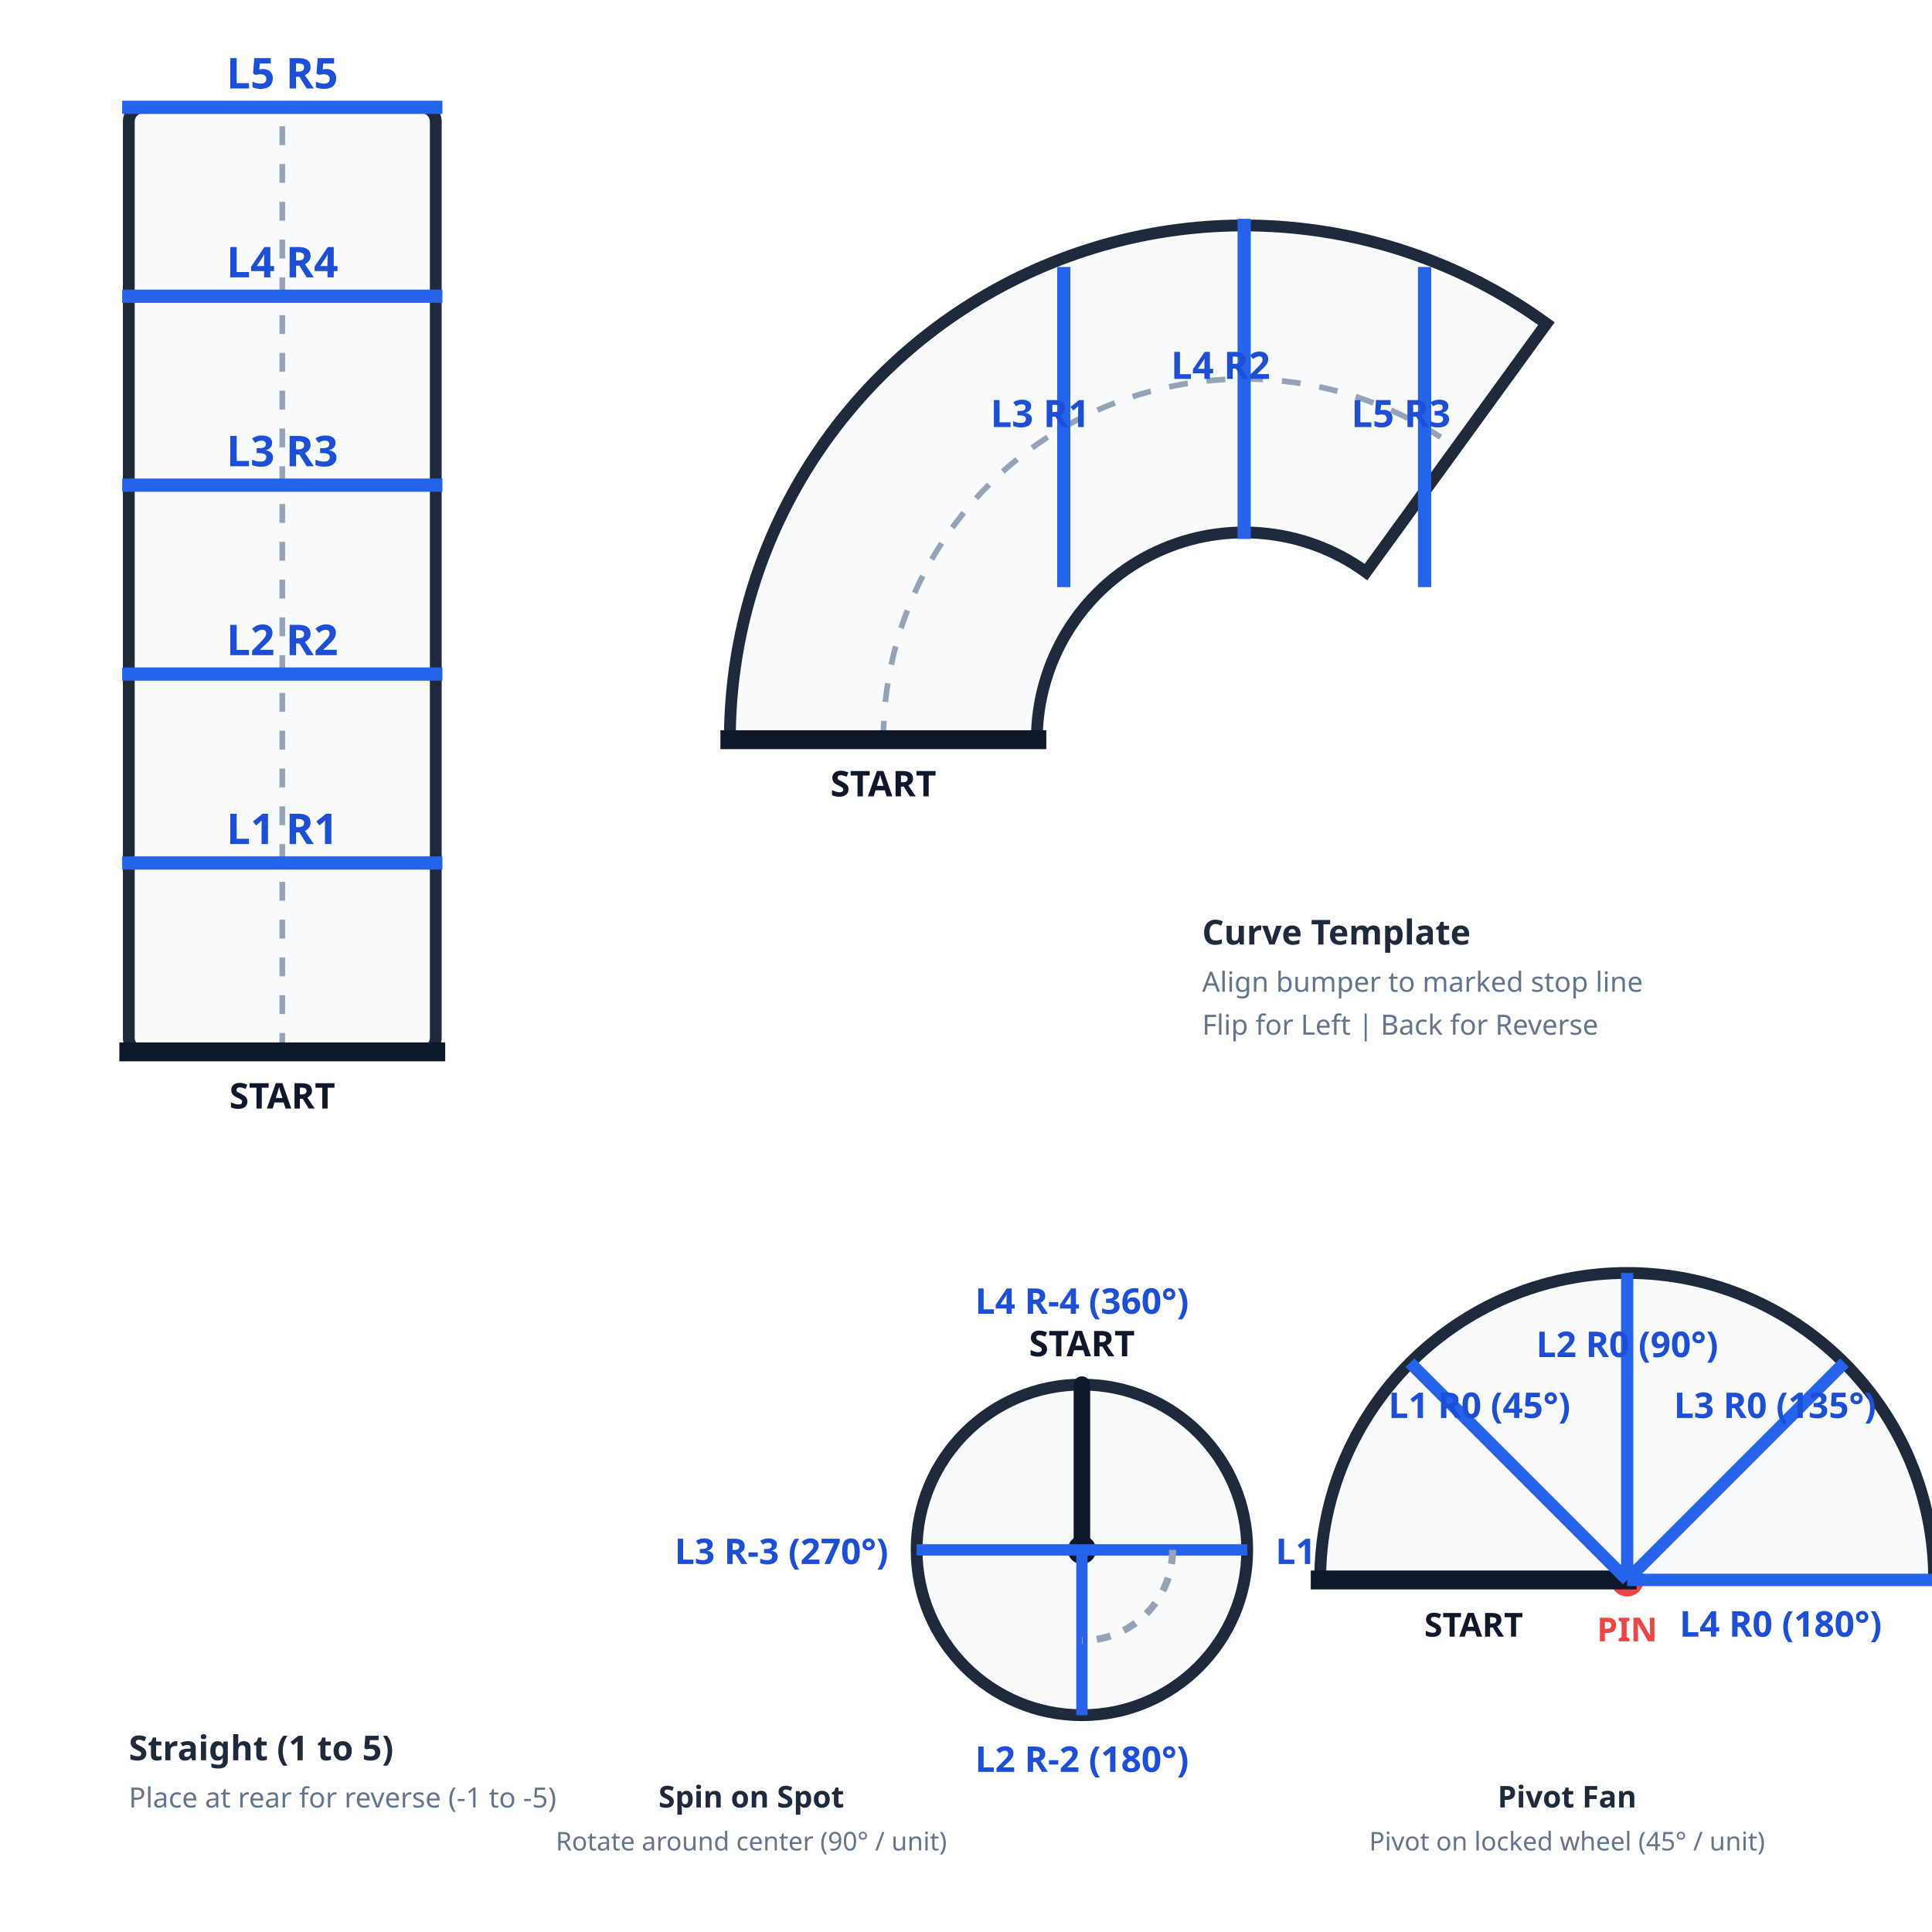
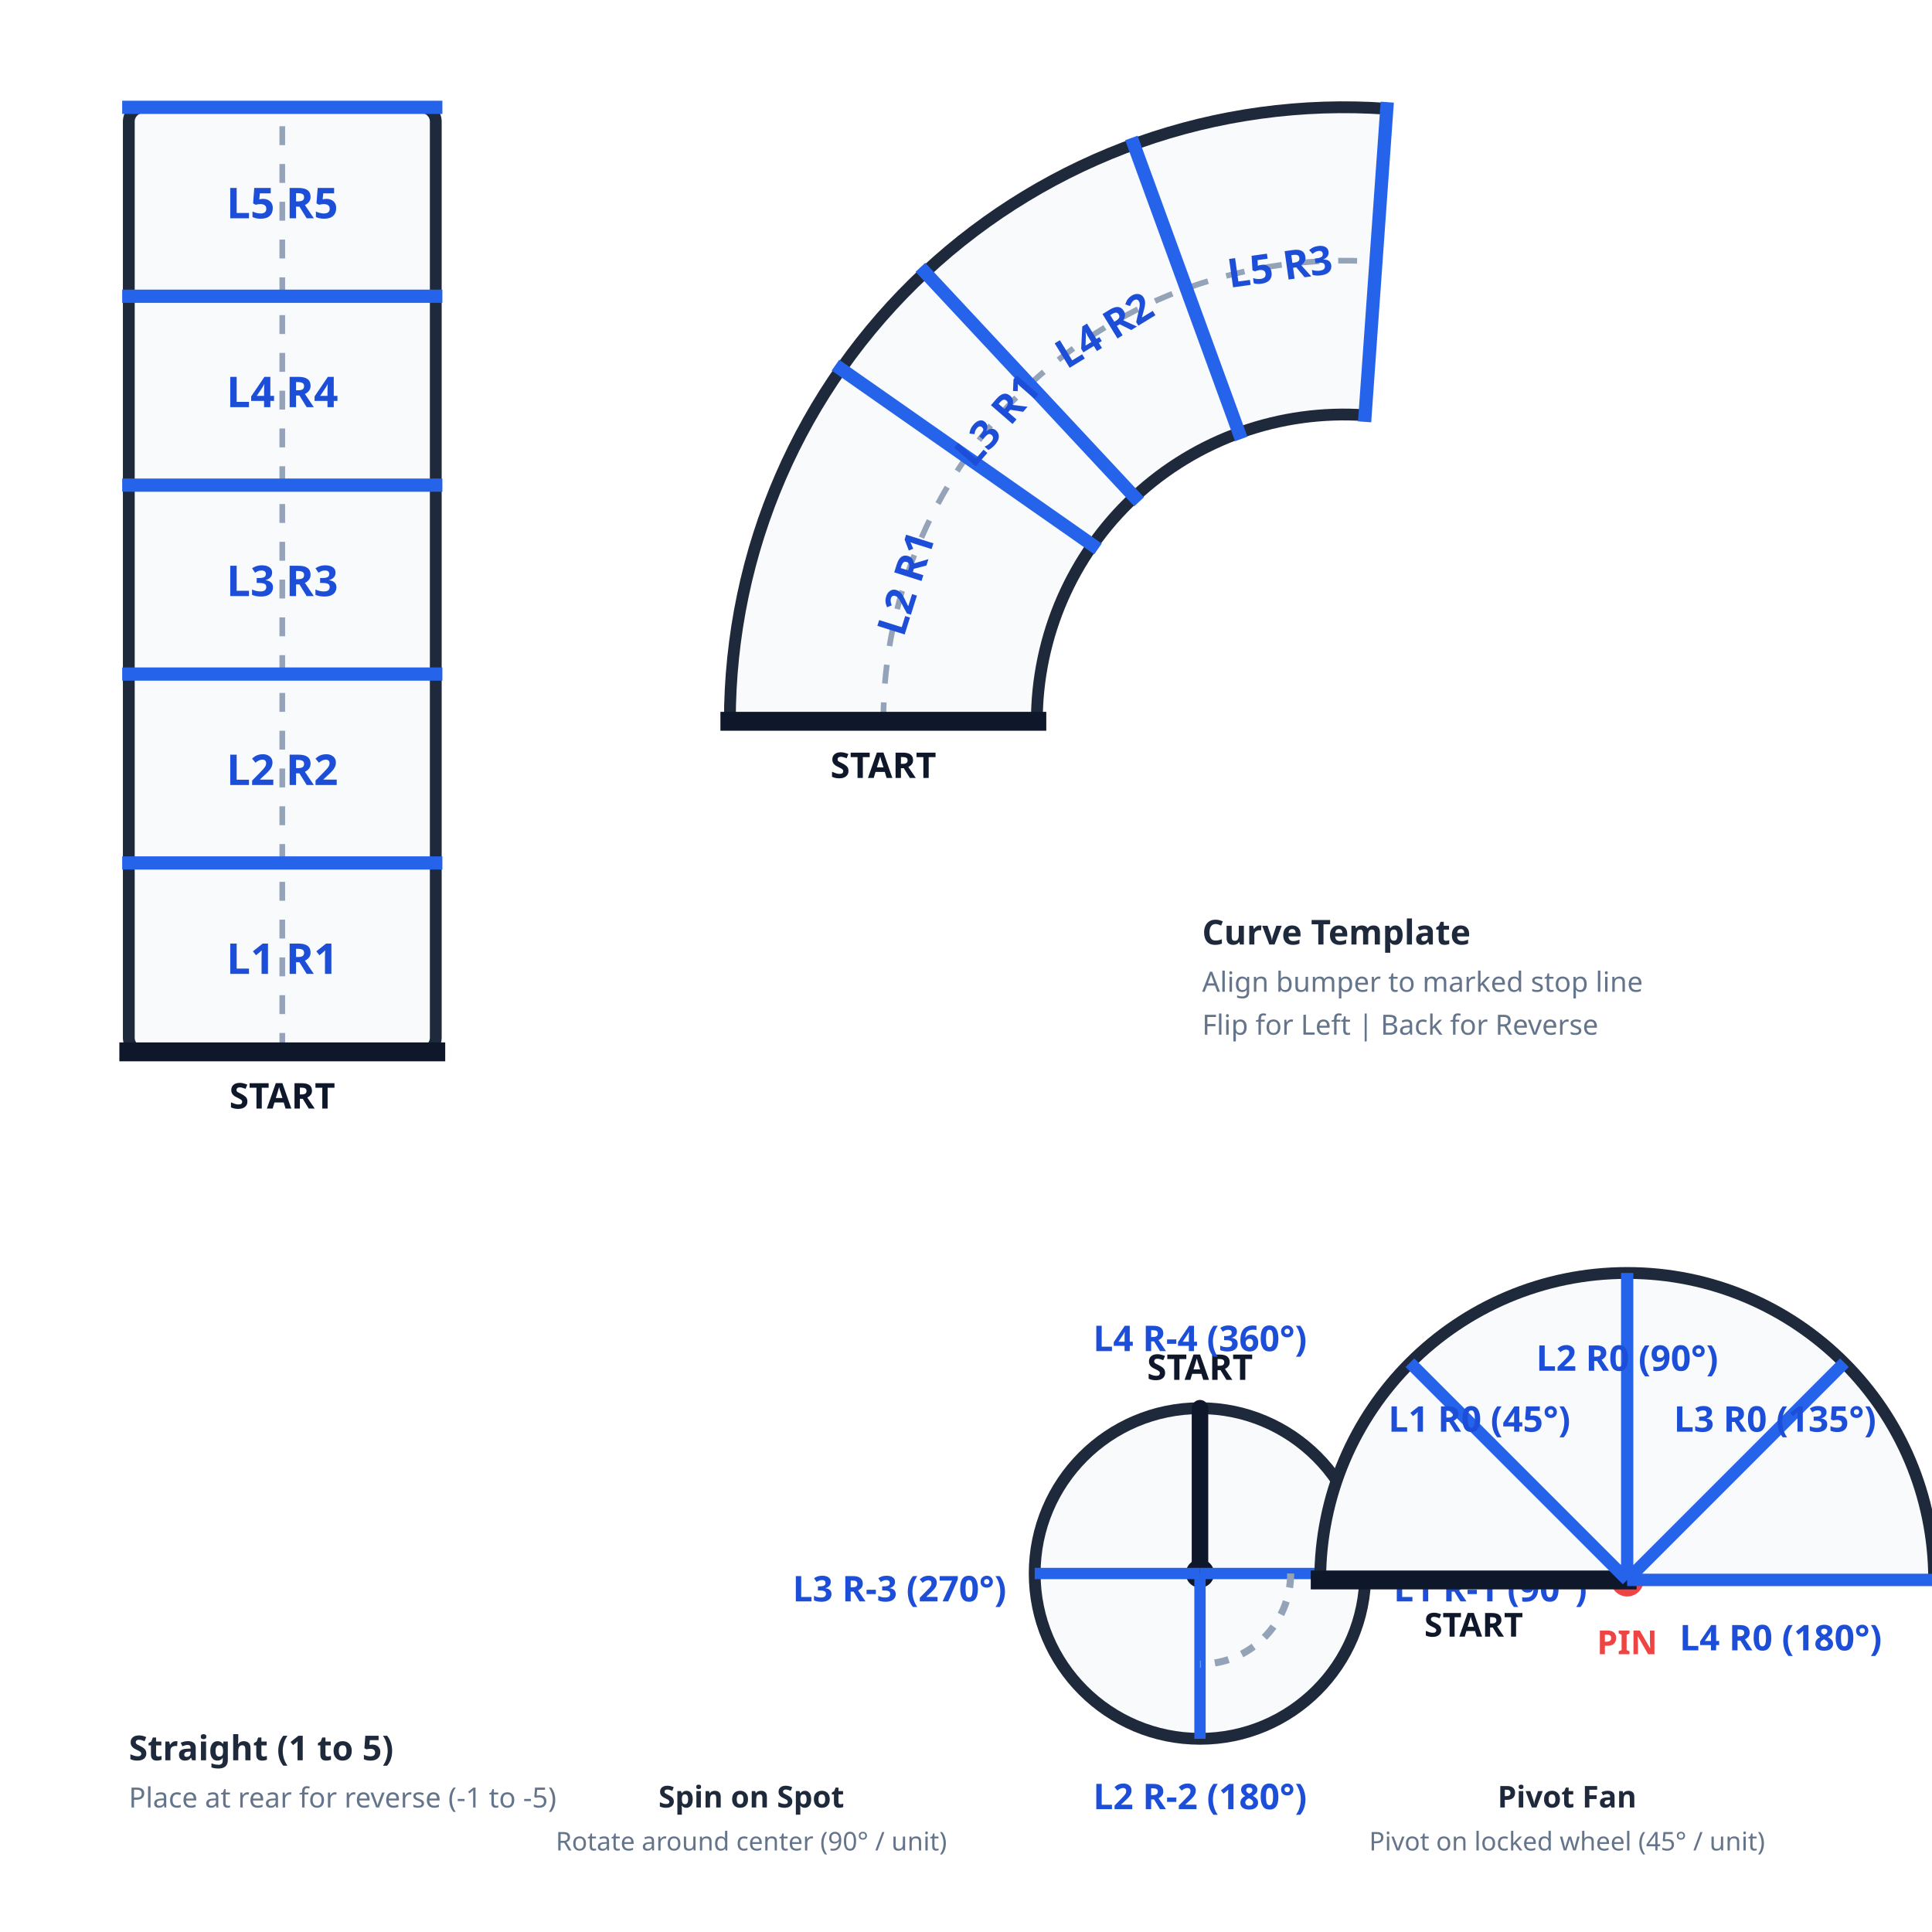
<svg xmlns="http://www.w3.org/2000/svg" viewBox="0 0 900 900" width="900" height="900">
  <rect width="100%" height="100%" fill="#ffffff" />
  <g transform="translate(60, 50) scale(2.2)">
    <g id="template_straight">
      <rect x="0.0" y="0.0" width="65.0" height="200.0" fill="#f8fafc" stroke="#1e293b" stroke-width="2.5" rx="3" />
      <line x1="32.5" y1="200.0" x2="32.5" y2="0.0" stroke="#94a3b8" stroke-width="1.2" stroke-dasharray="4,4" />
      <line x1="0.0" y1="200.0" x2="65.0" y2="200.0" stroke="#0f172a" stroke-width="4.0" stroke-linecap="square" />
-       <text x="32.5" y="212.0" font-family="sans-serif" font-size="7.5" font-weight="bold" fill="#0f172a" text-anchor="middle">START</text>
+       <g transform="translate(32.5, 212.0)">
+         <text x="0" y="0" font-family="sans-serif" font-size="7.5" font-weight="bold" fill="#0f172a" text-anchor="middle">START</text>
+       </g>
      <line x1="0.0" y1="160.0" x2="65.0" y2="160.0" stroke="#2563eb" stroke-width="2.8" stroke-linecap="square" />
-       <text x="32.5" y="156.0" font-family="sans-serif" font-size="9" font-weight="bold" fill="#1d4ed8" text-anchor="middle">L1 R1</text>
+       <g transform="translate(32.5, 180.0)">
+         <text x="0" y="0" font-family="sans-serif" font-size="9" font-weight="bold" fill="#1d4ed8" text-anchor="middle" dominant-baseline="central">L1 R1</text>
+       </g>
      <line x1="0.0" y1="120.0" x2="65.0" y2="120.0" stroke="#2563eb" stroke-width="2.8" stroke-linecap="square" />
-       <text x="32.5" y="116.0" font-family="sans-serif" font-size="9" font-weight="bold" fill="#1d4ed8" text-anchor="middle">L2 R2</text>
+       <g transform="translate(32.5, 140.0)">
+         <text x="0" y="0" font-family="sans-serif" font-size="9" font-weight="bold" fill="#1d4ed8" text-anchor="middle" dominant-baseline="central">L2 R2</text>
+       </g>
      <line x1="0.0" y1="80.0" x2="65.0" y2="80.0" stroke="#2563eb" stroke-width="2.8" stroke-linecap="square" />
-       <text x="32.5" y="76.0" font-family="sans-serif" font-size="9" font-weight="bold" fill="#1d4ed8" text-anchor="middle">L3 R3</text>
+       <g transform="translate(32.5, 100.0)">
+         <text x="0" y="0" font-family="sans-serif" font-size="9" font-weight="bold" fill="#1d4ed8" text-anchor="middle" dominant-baseline="central">L3 R3</text>
+       </g>
      <line x1="0.0" y1="40.0" x2="65.0" y2="40.0" stroke="#2563eb" stroke-width="2.8" stroke-linecap="square" />
-       <text x="32.5" y="36.0" font-family="sans-serif" font-size="9" font-weight="bold" fill="#1d4ed8" text-anchor="middle">L4 R4</text>
+       <g transform="translate(32.5, 60.0)">
+         <text x="0" y="0" font-family="sans-serif" font-size="9" font-weight="bold" fill="#1d4ed8" text-anchor="middle" dominant-baseline="central">L4 R4</text>
+       </g>
      <line x1="0.0" y1="0.0" x2="65.0" y2="0.0" stroke="#2563eb" stroke-width="2.8" stroke-linecap="square" />
-       <text x="32.5" y="-4.0" font-family="sans-serif" font-size="9" font-weight="bold" fill="#1d4ed8" text-anchor="middle">L5 R5</text>
+       <g transform="translate(32.5, 20.0)">
+         <text x="0" y="0" font-family="sans-serif" font-size="9" font-weight="bold" fill="#1d4ed8" text-anchor="middle" dominant-baseline="central">L5 R5</text>
+       </g>
    </g>
  </g>
  <g transform="translate(340, 50) scale(2.2)">
    <g id="template_curve_medium">
-       <path d="M 0.0 133.9 A 108.9 108.9 0 0 1 172.9 45.8 L 134.7 98.4 A 43.9 43.9 0 0 0 65.0 133.9 Z" fill="#f8fafc" stroke="#1e293b" stroke-width="2.5" />
-       <path d="M 32.5 133.9 A 76.4 76.4 0 0 1 153.8 72.1" fill="none" stroke="#94a3b8" stroke-width="1.2" stroke-dasharray="4,4" />
-       <line x1="0.0" y1="133.9" x2="65.0" y2="133.9" stroke="#0f172a" stroke-width="4.0" stroke-linecap="square" />
-       <text x="32.5" y="145.9" font-family="sans-serif" font-size="7.5" font-weight="bold" fill="#0f172a" text-anchor="middle">START</text>
-       <line x1="70.7" y1="35.2" x2="70.7" y2="100.2" stroke="#2563eb" stroke-width="2.8" stroke-linecap="square" />
-       <text x="65.7" y="67.7" font-family="sans-serif" font-size="8" font-weight="bold" fill="#1d4ed8" text-anchor="middle">L3 R1</text>
-       <line x1="108.9" y1="25.0" x2="108.9" y2="90.0" stroke="#2563eb" stroke-width="2.8" stroke-linecap="square" />
-       <text x="103.9" y="57.5" font-family="sans-serif" font-size="8" font-weight="bold" fill="#1d4ed8" text-anchor="middle">L4 R2</text>
-       <line x1="147.1" y1="35.2" x2="147.1" y2="100.2" stroke="#2563eb" stroke-width="2.8" stroke-linecap="square" />
-       <text x="142.1" y="67.7" font-family="sans-serif" font-size="8" font-weight="bold" fill="#1d4ed8" text-anchor="middle">L5 R3</text>
+       <path d="M 0.0 130.0 A 130.0 130.0 0 0 1 139.1 0.3 L 134.5 65.2 A 65.0 65.0 0 0 0 65.0 130.0 Z" fill="#f8fafc" stroke="#1e293b" stroke-width="2.5" />
+       <path d="M 32.5 130.0 A 97.5 97.5 0 0 1 136.8 32.7" fill="none" stroke="#94a3b8" stroke-width="1.2" stroke-dasharray="4,4" />
+       <line x1="0.0" y1="130.0" x2="65.0" y2="130.0" stroke="#0f172a" stroke-width="4.0" stroke-linecap="square" />
+       <g transform="translate(32.5, 142.0)">
+         <text x="0" y="0" font-family="sans-serif" font-size="7.5" font-weight="bold" fill="#0f172a" text-anchor="middle">START</text>
+       </g>
+       <line x1="76.8" y1="92.7" x2="23.5" y2="55.4" stroke="#2563eb" stroke-width="2.8" stroke-linecap="square" />
+       <g transform="translate(37.0, 100.7) rotate(-72.5)">
+         <text x="0" y="0" font-family="sans-serif" font-size="8.5" font-weight="bold" fill="#1d4ed8" text-anchor="middle" dominant-baseline="central">L2 R1</text>
+       </g>
+       <line x1="85.7" y1="82.5" x2="41.3" y2="34.9" stroke="#2563eb" stroke-width="2.8" stroke-linecap="square" />
+       <g transform="translate(56.4, 66.0) rotate(-49.0)">
+         <text x="0" y="0" font-family="sans-serif" font-size="8.5" font-weight="bold" fill="#1d4ed8" text-anchor="middle" dominant-baseline="central">L3 R1</text>
+       </g>
+       <line x1="107.8" y1="68.9" x2="85.5" y2="7.8" stroke="#2563eb" stroke-width="2.8" stroke-linecap="square" />
+       <g transform="translate(79.1, 46.9) rotate(-31.5)">
+         <text x="0" y="0" font-family="sans-serif" font-size="8.5" font-weight="bold" fill="#1d4ed8" text-anchor="middle" dominant-baseline="central">L4 R2</text>
+       </g>
+       <line x1="134.5" y1="65.2" x2="139.1" y2="0.3" stroke="#2563eb" stroke-width="2.8" stroke-linecap="square" />
+       <g transform="translate(116.4, 33.4) rotate(-8.0)">
+         <text x="0" y="0" font-family="sans-serif" font-size="8.5" font-weight="bold" fill="#1d4ed8" text-anchor="middle" dominant-baseline="central">L5 R3</text>
+       </g>
    </g>
  </g>
  <g transform="translate(350, 590) scale(2.2)">
    <g id="template_spin">
-       <circle cx="70.0" cy="60.0" r="35.0" fill="#f8fafc" stroke="#1e293b" stroke-width="2.5" />
-       <circle cx="70.0" cy="60.0" r="3" fill="#0f172a" />
-       <line x1="70.0" y1="60.0" x2="70.0" y2="25.0" stroke="#0f172a" stroke-width="3.5" stroke-linecap="round" />
-       <text x="70.0" y="19.0" font-family="sans-serif" font-size="7.5" font-weight="bold" fill="#0f172a" text-anchor="middle">START</text>
-       <line x1="70.0" y1="60.0" x2="105.0" y2="60.0" stroke="#2563eb" stroke-width="2.4" />
-       <text x="111.0" y="63.0" font-family="sans-serif" font-size="7.5" font-weight="bold" fill="#1d4ed8" text-anchor="start">L1 R-1 (90°)</text>
-       <line x1="70.0" y1="60.0" x2="70.0" y2="95.0" stroke="#2563eb" stroke-width="2.4" />
-       <text x="70.0" y="107.0" font-family="sans-serif" font-size="7.5" font-weight="bold" fill="#1d4ed8" text-anchor="middle">L2 R-2 (180°)</text>
-       <line x1="70.0" y1="60.0" x2="35.0" y2="60.0" stroke="#2563eb" stroke-width="2.4" />
-       <text x="29.0" y="63.0" font-family="sans-serif" font-size="7.5" font-weight="bold" fill="#1d4ed8" text-anchor="end">L3 R-3 (270°)</text>
-       <text x="70.0" y="10.0" font-family="sans-serif" font-size="7.5" font-weight="bold" fill="#1d4ed8" text-anchor="middle">L4 R-4 (360°)</text>
-       <path d="M 89.2 60.0 A 19.2 19.2 0 0 1 70.0 79.2" fill="none" stroke="#94a3b8" stroke-width="1.5" stroke-dasharray="3,3" />
+       <circle cx="95.0" cy="65.0" r="35.0" fill="#f8fafc" stroke="#1e293b" stroke-width="2.5" />
+       <circle cx="95.0" cy="65.0" r="3" fill="#0f172a" />
+       <line x1="95.0" y1="65.0" x2="95.0" y2="30.0" stroke="#0f172a" stroke-width="3.5" stroke-linecap="round" />
+       <g transform="translate(95.0, 24.0)">
+         <text x="0" y="0" font-family="sans-serif" font-size="7.5" font-weight="bold" fill="#0f172a" text-anchor="middle">START</text>
+       </g>
+       <line x1="95.0" y1="65.0" x2="130.0" y2="65.0" stroke="#2563eb" stroke-width="2.4" />
+       <g transform="translate(136.0, 68.0)">
+         <text x="0" y="0" font-family="sans-serif" font-size="7.5" font-weight="bold" fill="#1d4ed8" text-anchor="start" dominant-baseline="central">L1 R-1 (90°)</text>
+       </g>
+       <line x1="95.0" y1="65.0" x2="95.0" y2="100.0" stroke="#2563eb" stroke-width="2.4" />
+       <g transform="translate(95.0, 112.0)">
+         <text x="0" y="0" font-family="sans-serif" font-size="7.5" font-weight="bold" fill="#1d4ed8" text-anchor="middle" dominant-baseline="central">L2 R-2 (180°)</text>
+       </g>
+       <line x1="95.0" y1="65.0" x2="60.0" y2="65.0" stroke="#2563eb" stroke-width="2.4" />
+       <g transform="translate(54.0, 68.0)">
+         <text x="0" y="0" font-family="sans-serif" font-size="7.5" font-weight="bold" fill="#1d4ed8" text-anchor="end" dominant-baseline="central">L3 R-3 (270°)</text>
+       </g>
+       <g transform="translate(95.0, 15.0)">
+         <text x="0" y="0" font-family="sans-serif" font-size="7.5" font-weight="bold" fill="#1d4ed8" text-anchor="middle" dominant-baseline="central">L4 R-4 (360°)</text>
+       </g>
+       <path d="M 114.2 65.0 A 19.2 19.2 0 0 1 95.0 84.2" fill="none" stroke="#94a3b8" stroke-width="1.5" stroke-dasharray="3,3" />
    </g>
  </g>
  <g transform="translate(560, 560) scale(2.2)">
    <g id="template_pivot">
      <path d="M 90.0 80.0 L 25.0 80.0 A 65.0 65.0 0 0 1 155.0 80.0 Z" fill="#f8fafc" stroke="#1e293b" stroke-width="2.5" />
      <circle cx="90.0" cy="80.0" r="3.5" fill="#ef4444" />
-       <text x="90.0" y="93.0" font-family="sans-serif" font-size="7" font-weight="bold" fill="#ef4444" text-anchor="middle">PIN</text>
+       <g transform="translate(90.0, 93.0)">
+         <text x="0" y="0" font-family="sans-serif" font-size="7" font-weight="bold" fill="#ef4444" text-anchor="middle" dominant-baseline="central">PIN</text>
+       </g>
      <line x1="25.0" y1="80.0" x2="90.0" y2="80.0" stroke="#0f172a" stroke-width="4.0" stroke-linecap="square" />
-       <text x="57.5" y="92.0" font-family="sans-serif" font-size="7" font-weight="bold" fill="#0f172a" text-anchor="middle">START</text>
+       <g transform="translate(57.5, 92.0)">
+         <text x="0" y="0" font-family="sans-serif" font-size="7" font-weight="bold" fill="#0f172a" text-anchor="middle">START</text>
+       </g>
      <line x1="90.0" y1="80.0" x2="44.0" y2="34.0" stroke="#2563eb" stroke-width="2.6" />
-       <text x="58.7" y="45.7" font-family="sans-serif" font-size="7.5" font-weight="bold" fill="#1d4ed8" text-anchor="middle">L1 R0 (45°)</text>
+       <g transform="translate(58.7, 45.7)">
+         <text x="0" y="0" font-family="sans-serif" font-size="7.5" font-weight="bold" fill="#1d4ed8" text-anchor="middle" dominant-baseline="central">L1 R0 (45°)</text>
+       </g>
      <line x1="90.0" y1="80.0" x2="90.0" y2="15.0" stroke="#2563eb" stroke-width="2.6" />
-       <text x="90.0" y="32.8" font-family="sans-serif" font-size="7.5" font-weight="bold" fill="#1d4ed8" text-anchor="middle">L2 R0 (90°)</text>
+       <g transform="translate(90.0, 32.8)">
+         <text x="0" y="0" font-family="sans-serif" font-size="7.5" font-weight="bold" fill="#1d4ed8" text-anchor="middle" dominant-baseline="central">L2 R0 (90°)</text>
+       </g>
      <line x1="90.0" y1="80.0" x2="136.0" y2="34.0" stroke="#2563eb" stroke-width="2.6" />
-       <text x="121.3" y="45.7" font-family="sans-serif" font-size="7.5" font-weight="bold" fill="#1d4ed8" text-anchor="middle">L3 R0 (135°)</text>
+       <g transform="translate(121.3, 45.7)">
+         <text x="0" y="0" font-family="sans-serif" font-size="7.5" font-weight="bold" fill="#1d4ed8" text-anchor="middle" dominant-baseline="central">L3 R0 (135°)</text>
+       </g>
      <line x1="90.0" y1="80.0" x2="155.0" y2="80.0" stroke="#2563eb" stroke-width="2.6" />
-       <text x="122.5" y="92.0" font-family="sans-serif" font-size="7.5" font-weight="bold" fill="#1d4ed8" text-anchor="middle">L4 R0 (180°)</text>
+       <g transform="translate(122.5, 92.0)">
+         <text x="0" y="0" font-family="sans-serif" font-size="7.5" font-weight="bold" fill="#1d4ed8" text-anchor="middle" dominant-baseline="central">L4 R0 (180°)</text>
+       </g>
    </g>
  </g>
  <g font-family="sans-serif" fill="#1e293b">
    <text x="60" y="820" font-size="16" font-weight="bold">Straight (1 to 5)</text>
    <text x="60" y="842" font-size="13" fill="#64748b">Place at rear for reverse (-1 to -5)</text>
    <text x="560" y="440" font-size="16" font-weight="bold">Curve Template</text>
    <text x="560" y="462" font-size="13" fill="#64748b">Align bumper to marked stop line</text>
    <text x="560" y="482" font-size="13" fill="#64748b">Flip for Left | Back for Reverse</text>
    <text x="350" y="842" font-size="14" font-weight="bold" text-anchor="middle">Spin on Spot</text>
    <text x="350" y="862" font-size="12" fill="#64748b" text-anchor="middle">Rotate around center (90° / unit)</text>
    <text x="730" y="842" font-size="14" font-weight="bold" text-anchor="middle">Pivot Fan</text>
    <text x="730" y="862" font-size="12" fill="#64748b" text-anchor="middle">Pivot on locked wheel (45° / unit)</text>
  </g>
</svg>
